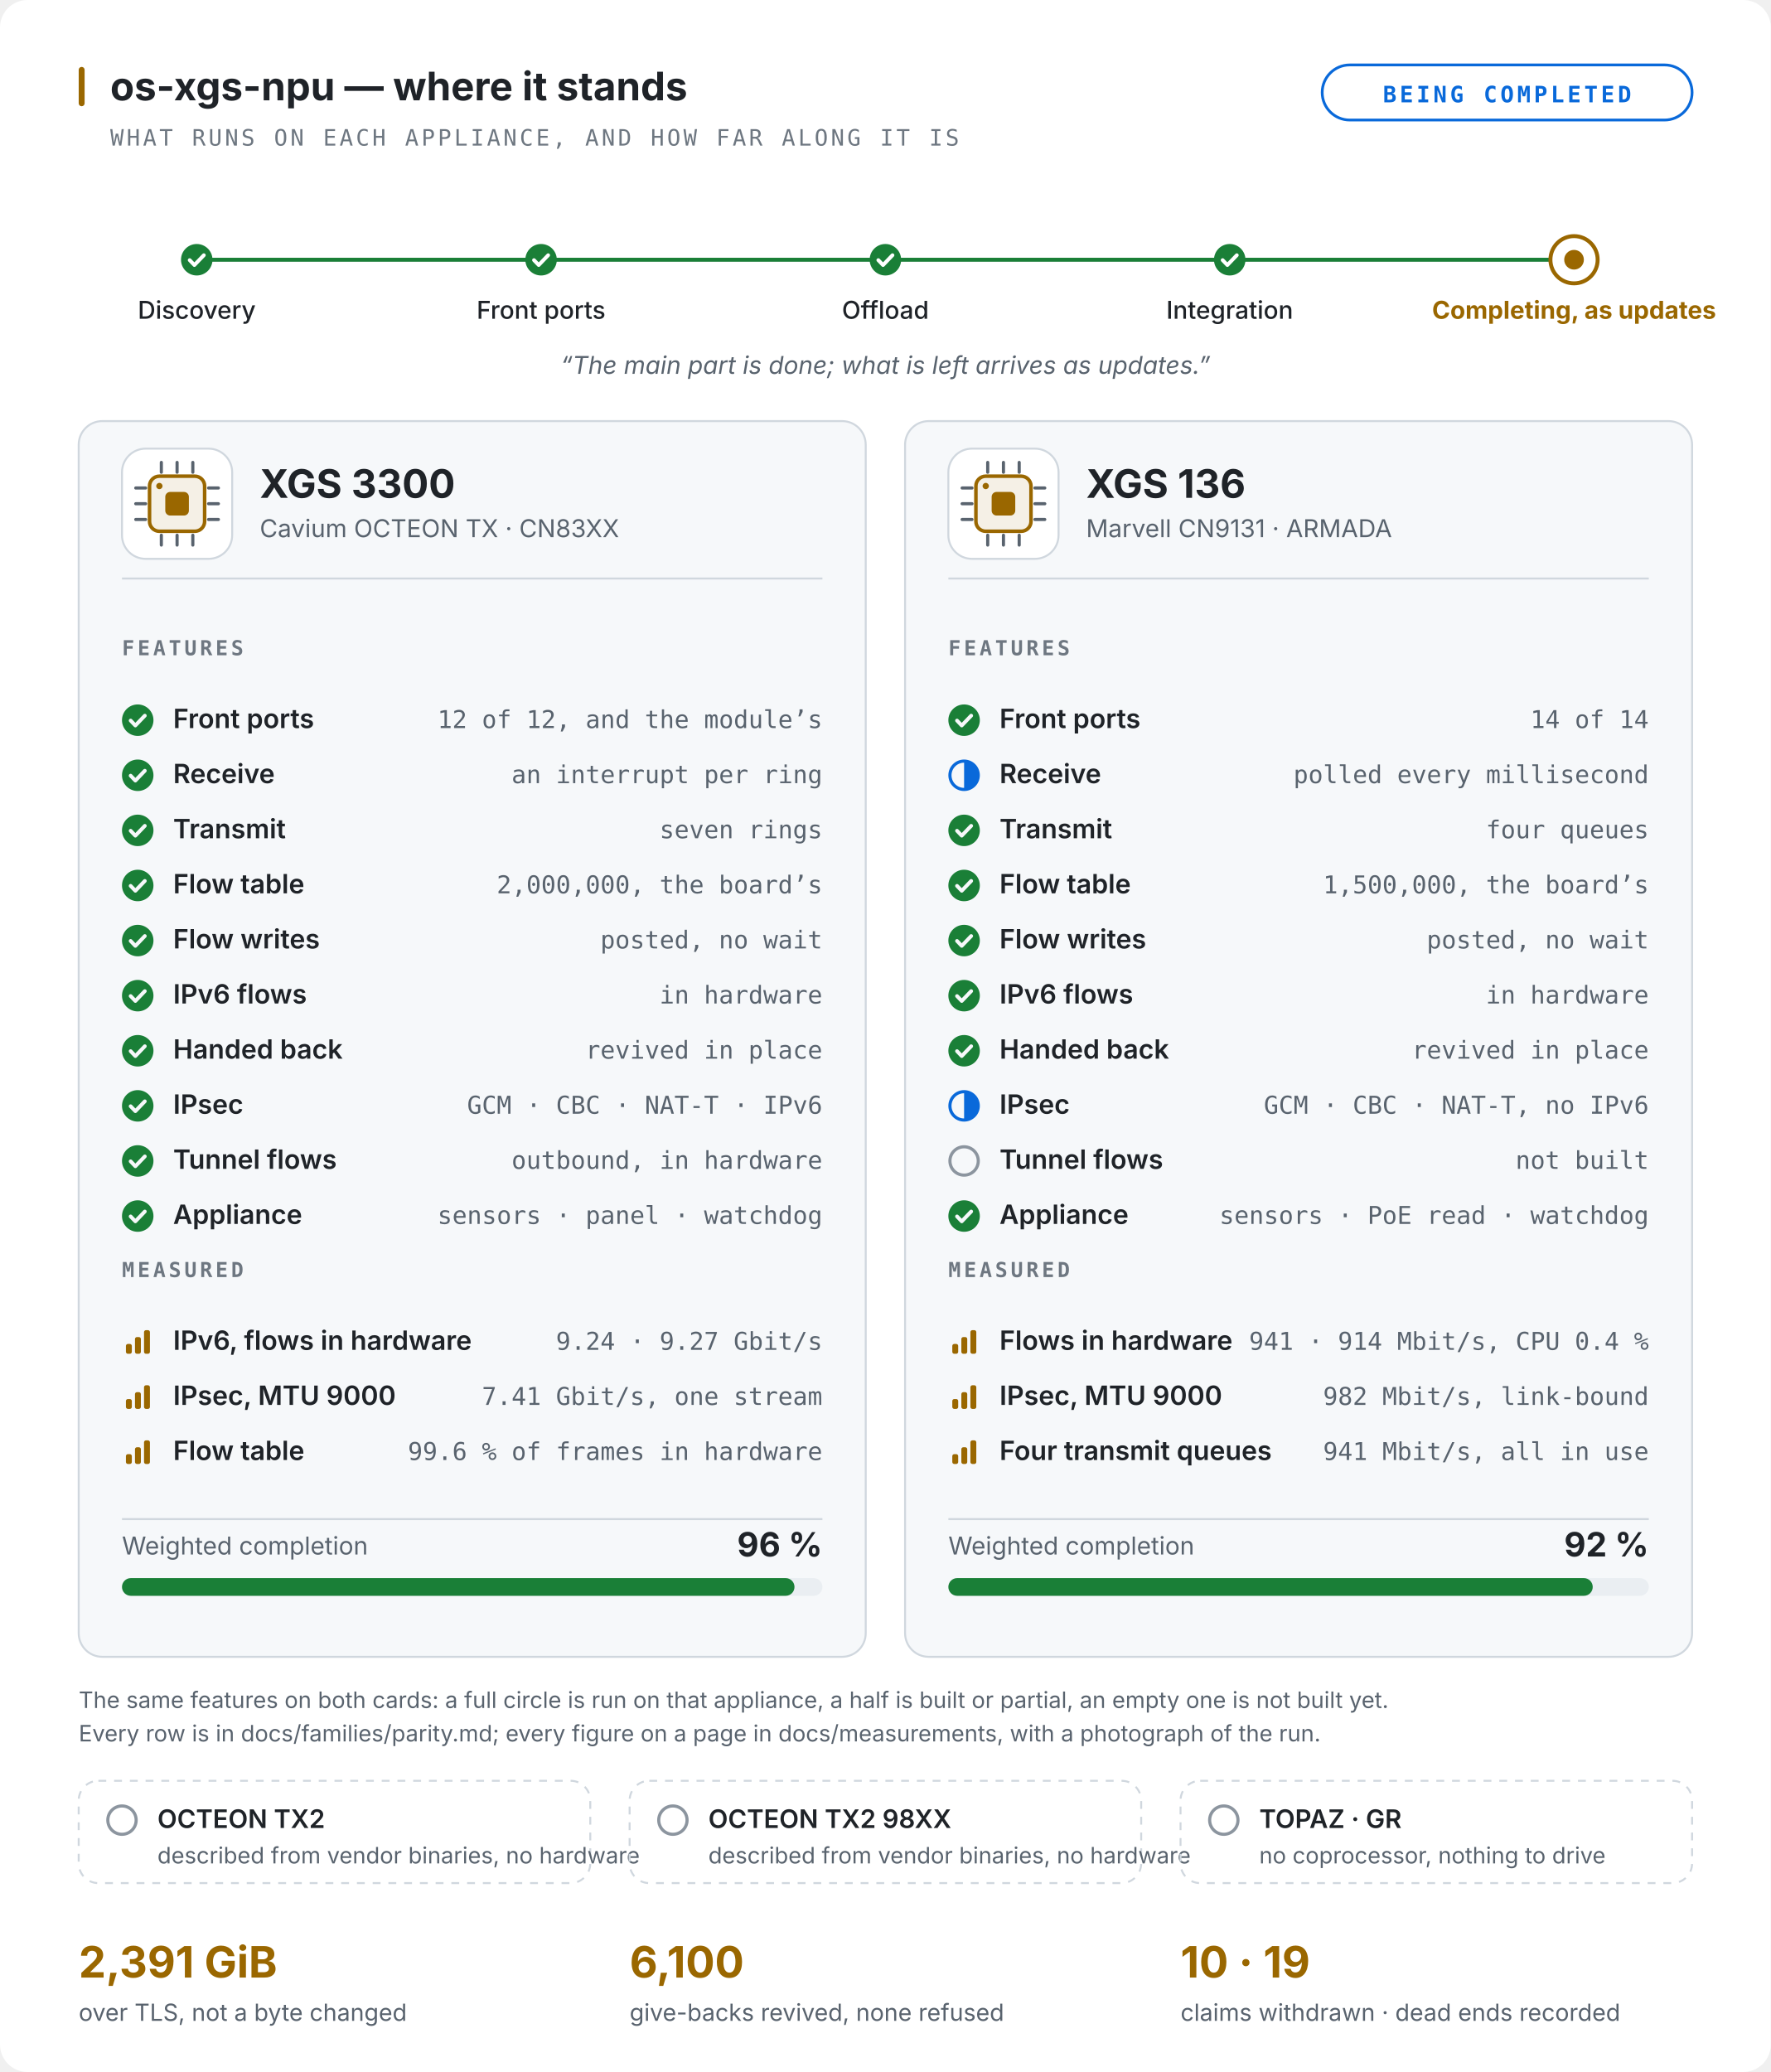
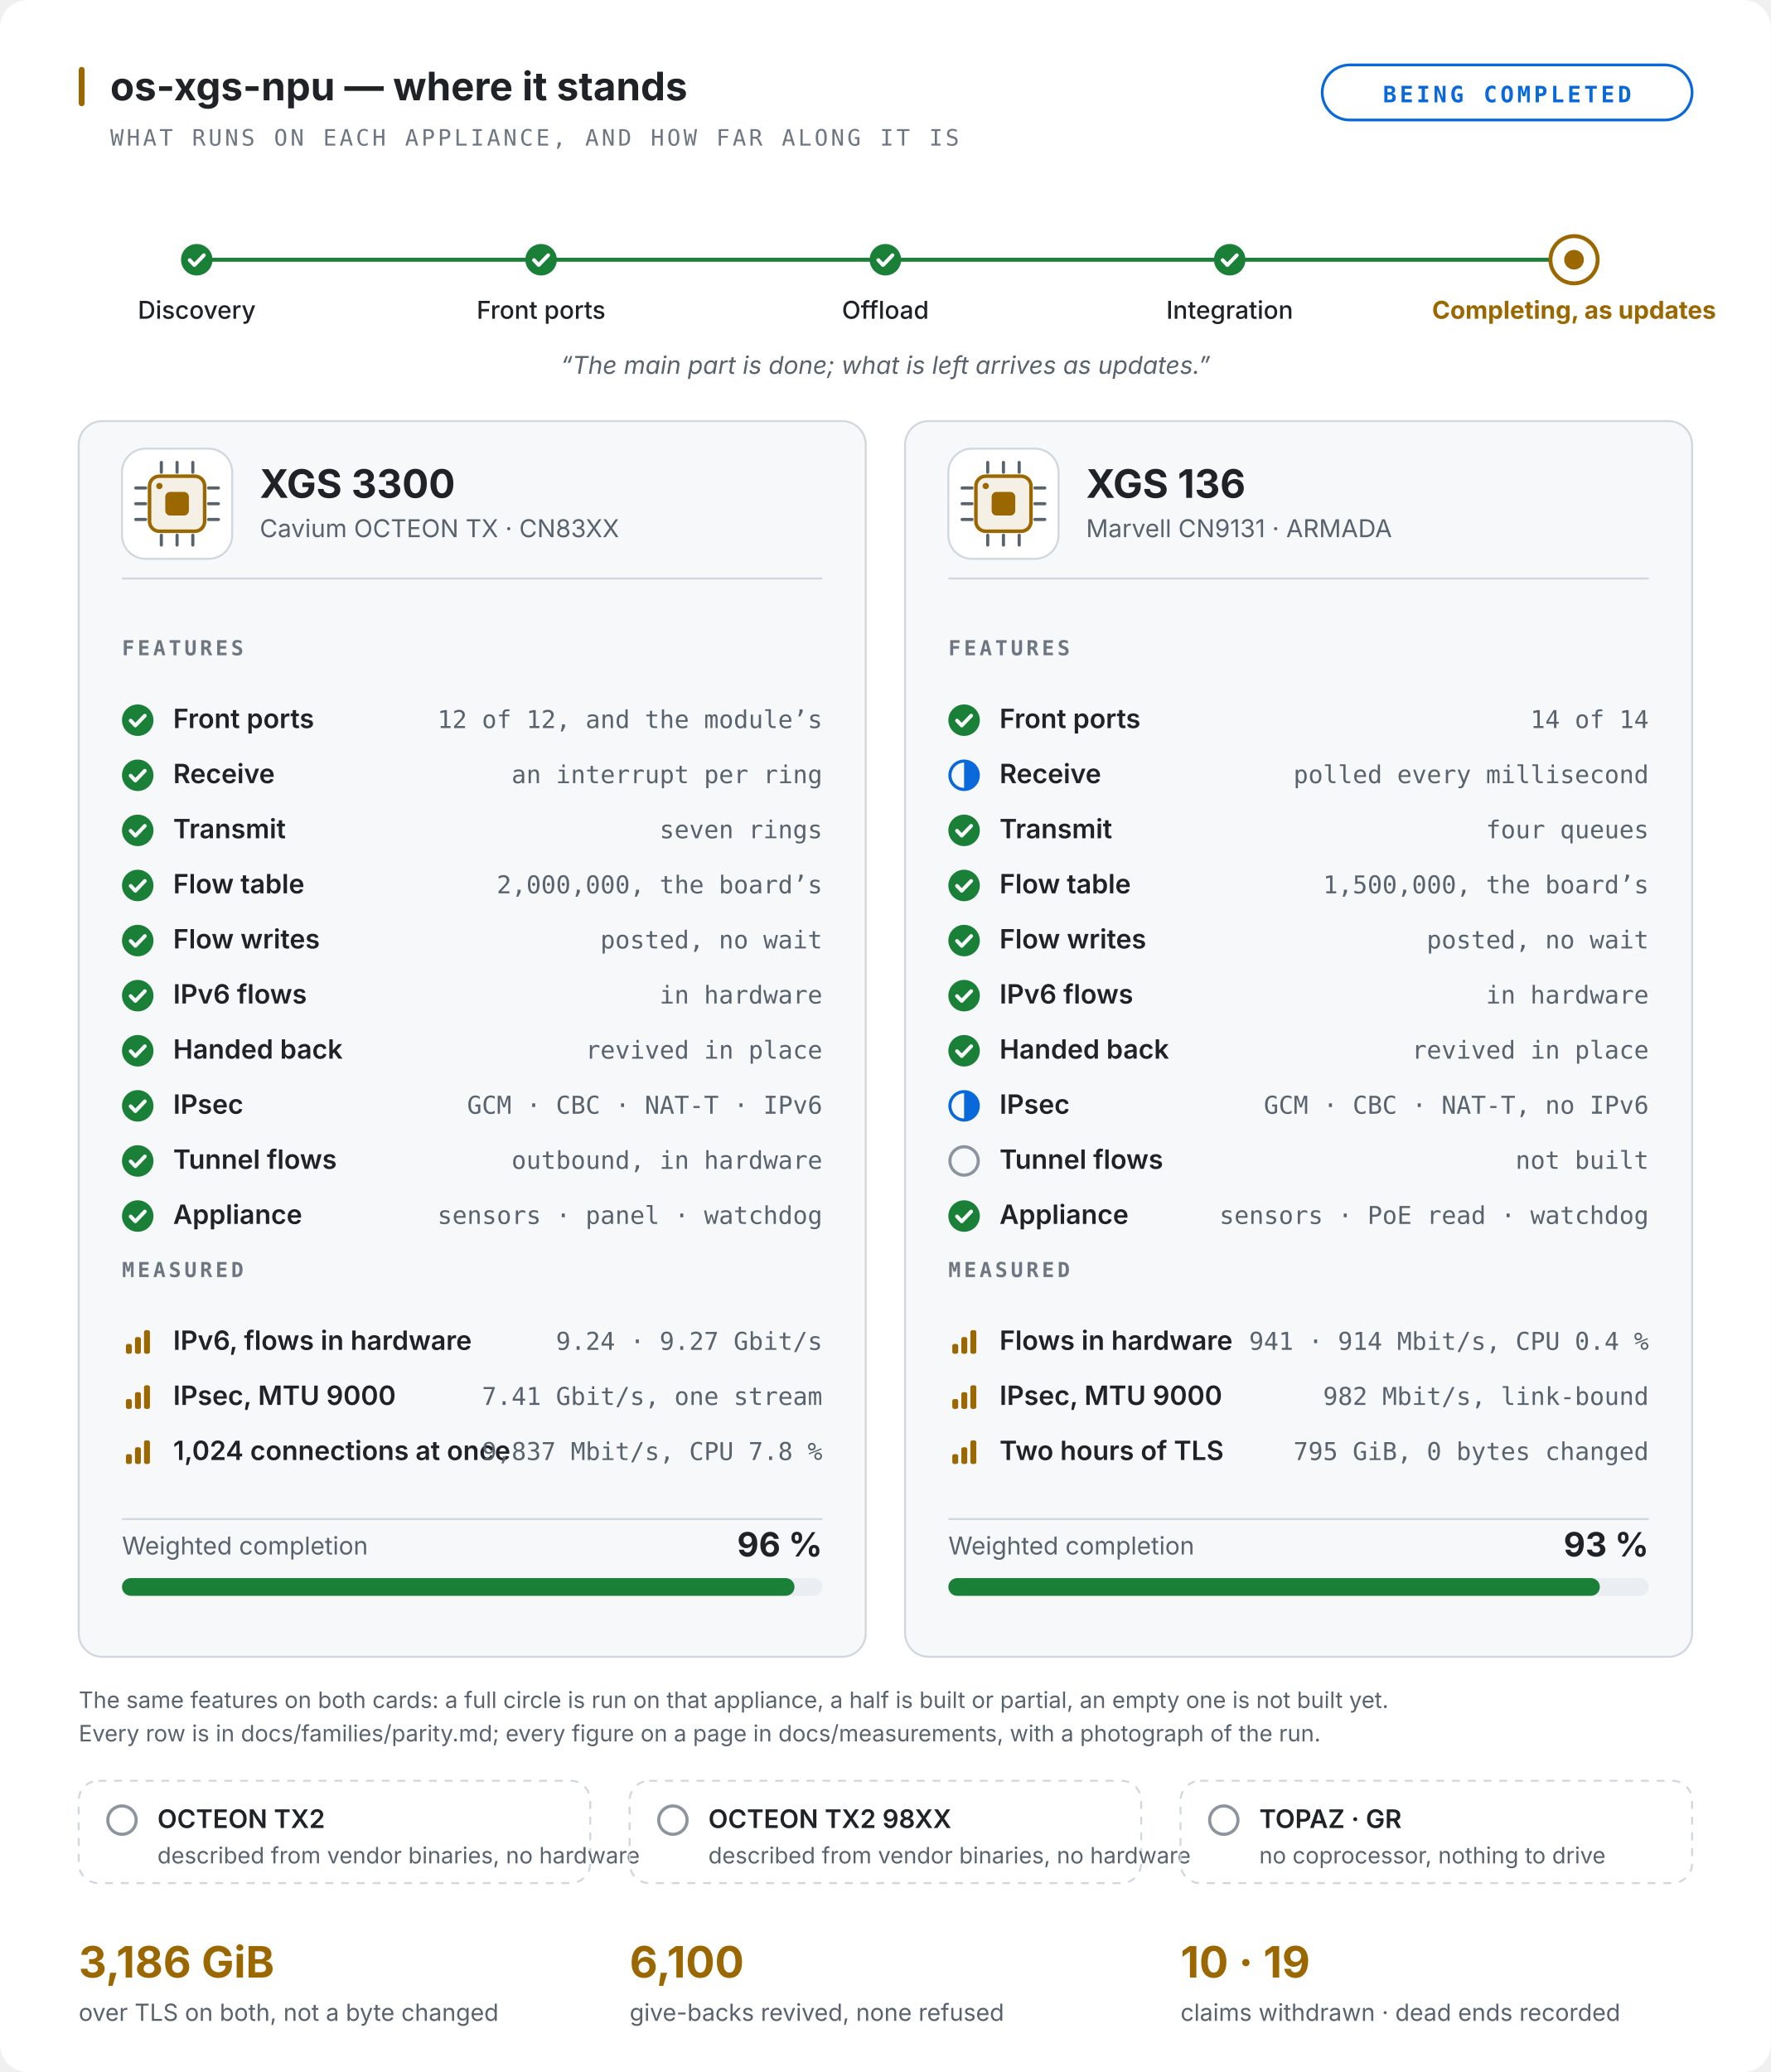
- <svg xmlns="http://www.w3.org/2000/svg" viewBox="0 0 900 1053" width="900" height="1053" role="img" aria-label="os-xgs-npu status. Stage: discovery, front ports, offload and integration done, the work-in-progress notice lifted; what is left being completed as updates. XGS 3300, Cavium OCTEON TX and CN83XX: Front ports: 12 of 12, and the module's; Receive: an interrupt per ring; Transmit: seven rings; Flow table: 2,000,000, the board's; Flow writes: posted, no wait; IPv6 flows: in hardware; Handed back: revived in place; IPsec: GCM and CBC and NAT-T and IPv6; Tunnel flows: outbound, in hardware; Appliance: sensors and panel and watchdog; IPv6, flows in hardware: 9.24 and 9.27 Gbit/s; IPsec, MTU 9000: 7.41 Gbit/s, one stream; Flow table: 99.6 % of frames in hardware; weighted completion 96 per cent. XGS 136, Marvell CN9131 and ARMADA: Front ports: 14 of 14; Receive: polled every millisecond; Transmit: four queues; Flow table: 1,500,000, the board's; Flow writes: posted, no wait; IPv6 flows: in hardware; Handed back: revived in place; IPsec: GCM and CBC and NAT-T, no IPv6; Tunnel flows: not built; Appliance: sensors and PoE read and watchdog; Flows in hardware: 941 and 914 Mbit/s, CPU 0.4 %; IPsec, MTU 9000: 982 Mbit/s, link-bound; Four transmit queues: 941 Mbit/s, all in use; weighted completion 92 per cent. OCTEON TX2 and TX2 98XX described only; TOPAZ and GR have no coprocessor. 2,391 GiB over TLS, not a byte changed; 6,100 give-backs revived, none refused; 10 and 19 claims withdrawn and dead ends recorded.">
+ <svg xmlns="http://www.w3.org/2000/svg" viewBox="0 0 900 1053" width="900" height="1053" role="img" aria-label="os-xgs-npu status. Stage: discovery, front ports, offload and integration done, the work-in-progress notice lifted; what is left being completed as updates. XGS 3300, Cavium OCTEON TX and CN83XX: Front ports: 12 of 12, and the module's; Receive: an interrupt per ring; Transmit: seven rings; Flow table: 2,000,000, the board's; Flow writes: posted, no wait; IPv6 flows: in hardware; Handed back: revived in place; IPsec: GCM and CBC and NAT-T and IPv6; Tunnel flows: outbound, in hardware; Appliance: sensors and panel and watchdog; IPv6, flows in hardware: 9.24 and 9.27 Gbit/s; IPsec, MTU 9000: 7.41 Gbit/s, one stream; 1,024 connections at once: 9,837 Mbit/s, CPU 7.8 %; weighted completion 96 per cent. XGS 136, Marvell CN9131 and ARMADA: Front ports: 14 of 14; Receive: polled every millisecond; Transmit: four queues; Flow table: 1,500,000, the board's; Flow writes: posted, no wait; IPv6 flows: in hardware; Handed back: revived in place; IPsec: GCM and CBC and NAT-T, no IPv6; Tunnel flows: not built; Appliance: sensors and PoE read and watchdog; Flows in hardware: 941 and 914 Mbit/s, CPU 0.4 %; IPsec, MTU 9000: 982 Mbit/s, link-bound; Two hours of TLS: 795 GiB, 0 bytes changed; weighted completion 93 per cent. OCTEON TX2 and TX2 98XX described only; TOPAZ and GR have no coprocessor. 3,186 GiB over TLS on both, not a byte changed; 6,100 give-backs revived, none refused; 10 and 19 claims withdrawn and dead ends recorded.">
  <rect width="900" height="1053" rx="14" fill="#FFFFFF" />
  <rect x="40" y="34" width="3" height="20" rx="1.5" fill="#9A6700" />
  <text x="56" y="51" font-family="ui-sans-serif,-apple-system,Segoe UI,Inter,Helvetica,Arial,sans-serif" font-size="20" font-weight="700" fill="#1F2328" text-anchor="start">os-xgs-npu — where it stands</text>
  <text x="56" y="74" font-family="ui-monospace,SFMono-Regular,Menlo,Consolas,monospace" font-size="11.5" font-weight="400" fill="#6E7781" text-anchor="start" letter-spacing="1.4">WHAT RUNS ON EACH APPLIANCE, AND HOW FAR ALONG IT IS</text>
  <rect x="672" y="33" width="188" height="28" rx="14" fill="none" stroke="#0969DA" stroke-width="1.4" />
  <text x="766" y="52" font-family="ui-monospace,SFMono-Regular,Menlo,Consolas,monospace" font-size="11.5" font-weight="700" fill="#0969DA" text-anchor="middle" letter-spacing="1.6">BEING COMPLETED</text>
  <line x1="100" y1="132" x2="800" y2="132" stroke="#D0D7DE" stroke-width="2" />
  <line x1="100" y1="132" x2="800" y2="132" stroke="#1A7F37" stroke-width="2" />
  <circle cx="100" cy="132" r="8" fill="#1A7F37" />
  <path d="M96.4 132.2 l2.4 2.5 l4.8 -5" fill="none" stroke="#FFFFFF" stroke-width="1.9" stroke-linecap="round" stroke-linejoin="round" />
  <text x="100" y="162" font-family="ui-sans-serif,-apple-system,Segoe UI,Inter,Helvetica,Arial,sans-serif" font-size="12.5" font-weight="500" fill="#1F2328" text-anchor="middle">Discovery</text>
  <circle cx="275" cy="132" r="8" fill="#1A7F37" />
  <path d="M271.4 132.2 l2.4 2.5 l4.8 -5" fill="none" stroke="#FFFFFF" stroke-width="1.9" stroke-linecap="round" stroke-linejoin="round" />
  <text x="275" y="162" font-family="ui-sans-serif,-apple-system,Segoe UI,Inter,Helvetica,Arial,sans-serif" font-size="12.5" font-weight="500" fill="#1F2328" text-anchor="middle">Front ports</text>
  <circle cx="450" cy="132" r="8" fill="#1A7F37" />
  <path d="M446.4 132.2 l2.4 2.5 l4.8 -5" fill="none" stroke="#FFFFFF" stroke-width="1.9" stroke-linecap="round" stroke-linejoin="round" />
  <text x="450" y="162" font-family="ui-sans-serif,-apple-system,Segoe UI,Inter,Helvetica,Arial,sans-serif" font-size="12.5" font-weight="500" fill="#1F2328" text-anchor="middle">Offload</text>
  <circle cx="625" cy="132" r="8" fill="#1A7F37" />
  <path d="M621.4 132.2 l2.4 2.5 l4.8 -5" fill="none" stroke="#FFFFFF" stroke-width="1.9" stroke-linecap="round" stroke-linejoin="round" />
  <text x="625" y="162" font-family="ui-sans-serif,-apple-system,Segoe UI,Inter,Helvetica,Arial,sans-serif" font-size="12.5" font-weight="500" fill="#1F2328" text-anchor="middle">Integration</text>
  <circle cx="800" cy="132" r="12" fill="#FFFFFF" stroke="#9A6700" stroke-width="2" />
  <circle cx="800" cy="132" r="5" fill="#9A6700" />
  <text x="800" y="162" font-family="ui-sans-serif,-apple-system,Segoe UI,Inter,Helvetica,Arial,sans-serif" font-size="12.5" font-weight="700" fill="#9A6700" text-anchor="middle">Completing, as updates</text>
  <text x="450.0" y="190" font-family="ui-sans-serif,-apple-system,Segoe UI,Inter,Helvetica,Arial,sans-serif" font-size="12.5" font-weight="400" fill="#59636E" text-anchor="middle" font-style="italic">“The main part is done; what is left arrives as updates.”</text>
  <rect x="40" y="214" width="400" height="628" rx="12" fill="#F6F8FA" stroke="#D0D7DE" />
  <rect x="62" y="228" width="56" height="56" rx="12" fill="#FFFFFF" stroke="#D0D7DE" />
  <path d="M82.0 240.0 v-5 M82.0 272.0 v5 M74.0 248.0 h-5 M106.0 248.0 h5" stroke="#59636E" stroke-width="1.6" stroke-linecap="round" fill="none" />
  <path d="M90.0 240.0 v-5 M90.0 272.0 v5 M74.0 256.0 h-5 M106.0 256.0 h5" stroke="#59636E" stroke-width="1.6" stroke-linecap="round" fill="none" />
  <path d="M98.0 240.0 v-5 M98.0 272.0 v5 M74.0 264.0 h-5 M106.0 264.0 h5" stroke="#59636E" stroke-width="1.6" stroke-linecap="round" fill="none" />
  <rect x="76.0" y="242.0" width="28" height="28" rx="5" fill="#9A6700" fill-opacity="0.10" stroke="#9A6700" stroke-width="1.8" />
  <rect x="84.0" y="250.0" width="12" height="12" rx="2.5" fill="#9A6700" />
  <circle cx="81.0" cy="247.0" r="1.6" fill="#9A6700" />
  <text x="132" y="253" font-family="ui-sans-serif,-apple-system,Segoe UI,Inter,Helvetica,Arial,sans-serif" font-size="20" font-weight="700" fill="#1F2328" text-anchor="start">XGS 3300</text>
  <text x="132" y="273" font-family="ui-sans-serif,-apple-system,Segoe UI,Inter,Helvetica,Arial,sans-serif" font-size="12.5" font-weight="400" fill="#59636E" text-anchor="start">Cavium OCTEON TX · CN83XX</text>
  <line x1="62" y1="294" x2="418" y2="294" stroke="#D0D7DE" />
  <text x="62" y="333" font-family="ui-monospace,SFMono-Regular,Menlo,Consolas,monospace" font-size="10.5" font-weight="700" fill="#6E7781" text-anchor="start" letter-spacing="1.6">FEATURES</text>
  <circle cx="70" cy="366" r="8" fill="#1A7F37" />
  <path d="M66.4 366.2 l2.4 2.5 l4.8 -5" fill="none" stroke="#F6F8FA" stroke-width="1.9" stroke-linecap="round" stroke-linejoin="round" />
  <text x="88" y="370" font-family="ui-sans-serif,-apple-system,Segoe UI,Inter,Helvetica,Arial,sans-serif" font-size="13.5" font-weight="600" fill="#1F2328" text-anchor="start">Front ports</text>
  <text x="418" y="370" font-family="ui-monospace,SFMono-Regular,Menlo,Consolas,monospace" font-size="12.5" font-weight="400" fill="#59636E" text-anchor="end">12 of 12, and the module’s</text>
  <circle cx="70" cy="394" r="8" fill="#1A7F37" />
  <path d="M66.4 394.2 l2.4 2.5 l4.8 -5" fill="none" stroke="#F6F8FA" stroke-width="1.9" stroke-linecap="round" stroke-linejoin="round" />
  <text x="88" y="398" font-family="ui-sans-serif,-apple-system,Segoe UI,Inter,Helvetica,Arial,sans-serif" font-size="13.5" font-weight="600" fill="#1F2328" text-anchor="start">Receive</text>
  <text x="418" y="398" font-family="ui-monospace,SFMono-Regular,Menlo,Consolas,monospace" font-size="12.5" font-weight="400" fill="#59636E" text-anchor="end">an interrupt per ring</text>
  <circle cx="70" cy="422" r="8" fill="#1A7F37" />
  <path d="M66.4 422.2 l2.4 2.5 l4.8 -5" fill="none" stroke="#F6F8FA" stroke-width="1.9" stroke-linecap="round" stroke-linejoin="round" />
  <text x="88" y="426" font-family="ui-sans-serif,-apple-system,Segoe UI,Inter,Helvetica,Arial,sans-serif" font-size="13.5" font-weight="600" fill="#1F2328" text-anchor="start">Transmit</text>
  <text x="418" y="426" font-family="ui-monospace,SFMono-Regular,Menlo,Consolas,monospace" font-size="12.5" font-weight="400" fill="#59636E" text-anchor="end">seven rings</text>
  <circle cx="70" cy="450" r="8" fill="#1A7F37" />
  <path d="M66.4 450.2 l2.4 2.5 l4.8 -5" fill="none" stroke="#F6F8FA" stroke-width="1.9" stroke-linecap="round" stroke-linejoin="round" />
  <text x="88" y="454" font-family="ui-sans-serif,-apple-system,Segoe UI,Inter,Helvetica,Arial,sans-serif" font-size="13.5" font-weight="600" fill="#1F2328" text-anchor="start">Flow table</text>
  <text x="418" y="454" font-family="ui-monospace,SFMono-Regular,Menlo,Consolas,monospace" font-size="12.5" font-weight="400" fill="#59636E" text-anchor="end">2,000,000, the board’s</text>
  <circle cx="70" cy="478" r="8" fill="#1A7F37" />
  <path d="M66.4 478.2 l2.4 2.5 l4.8 -5" fill="none" stroke="#F6F8FA" stroke-width="1.9" stroke-linecap="round" stroke-linejoin="round" />
  <text x="88" y="482" font-family="ui-sans-serif,-apple-system,Segoe UI,Inter,Helvetica,Arial,sans-serif" font-size="13.5" font-weight="600" fill="#1F2328" text-anchor="start">Flow writes</text>
  <text x="418" y="482" font-family="ui-monospace,SFMono-Regular,Menlo,Consolas,monospace" font-size="12.5" font-weight="400" fill="#59636E" text-anchor="end">posted, no wait</text>
  <circle cx="70" cy="506" r="8" fill="#1A7F37" />
  <path d="M66.4 506.2 l2.4 2.5 l4.8 -5" fill="none" stroke="#F6F8FA" stroke-width="1.9" stroke-linecap="round" stroke-linejoin="round" />
  <text x="88" y="510" font-family="ui-sans-serif,-apple-system,Segoe UI,Inter,Helvetica,Arial,sans-serif" font-size="13.5" font-weight="600" fill="#1F2328" text-anchor="start">IPv6 flows</text>
  <text x="418" y="510" font-family="ui-monospace,SFMono-Regular,Menlo,Consolas,monospace" font-size="12.5" font-weight="400" fill="#59636E" text-anchor="end">in hardware</text>
  <circle cx="70" cy="534" r="8" fill="#1A7F37" />
  <path d="M66.4 534.2 l2.4 2.5 l4.8 -5" fill="none" stroke="#F6F8FA" stroke-width="1.9" stroke-linecap="round" stroke-linejoin="round" />
  <text x="88" y="538" font-family="ui-sans-serif,-apple-system,Segoe UI,Inter,Helvetica,Arial,sans-serif" font-size="13.5" font-weight="600" fill="#1F2328" text-anchor="start">Handed back</text>
  <text x="418" y="538" font-family="ui-monospace,SFMono-Regular,Menlo,Consolas,monospace" font-size="12.5" font-weight="400" fill="#59636E" text-anchor="end">revived in place</text>
  <circle cx="70" cy="562" r="8" fill="#1A7F37" />
  <path d="M66.4 562.2 l2.4 2.5 l4.8 -5" fill="none" stroke="#F6F8FA" stroke-width="1.9" stroke-linecap="round" stroke-linejoin="round" />
  <text x="88" y="566" font-family="ui-sans-serif,-apple-system,Segoe UI,Inter,Helvetica,Arial,sans-serif" font-size="13.5" font-weight="600" fill="#1F2328" text-anchor="start">IPsec</text>
  <text x="418" y="566" font-family="ui-monospace,SFMono-Regular,Menlo,Consolas,monospace" font-size="12.5" font-weight="400" fill="#59636E" text-anchor="end">GCM · CBC · NAT-T · IPv6</text>
  <circle cx="70" cy="590" r="8" fill="#1A7F37" />
  <path d="M66.4 590.2 l2.4 2.5 l4.8 -5" fill="none" stroke="#F6F8FA" stroke-width="1.9" stroke-linecap="round" stroke-linejoin="round" />
  <text x="88" y="594" font-family="ui-sans-serif,-apple-system,Segoe UI,Inter,Helvetica,Arial,sans-serif" font-size="13.5" font-weight="600" fill="#1F2328" text-anchor="start">Tunnel flows</text>
  <text x="418" y="594" font-family="ui-monospace,SFMono-Regular,Menlo,Consolas,monospace" font-size="12.5" font-weight="400" fill="#59636E" text-anchor="end">outbound, in hardware</text>
  <circle cx="70" cy="618" r="8" fill="#1A7F37" />
  <path d="M66.4 618.2 l2.4 2.5 l4.8 -5" fill="none" stroke="#F6F8FA" stroke-width="1.9" stroke-linecap="round" stroke-linejoin="round" />
  <text x="88" y="622" font-family="ui-sans-serif,-apple-system,Segoe UI,Inter,Helvetica,Arial,sans-serif" font-size="13.5" font-weight="600" fill="#1F2328" text-anchor="start">Appliance</text>
  <text x="418" y="622" font-family="ui-monospace,SFMono-Regular,Menlo,Consolas,monospace" font-size="12.5" font-weight="400" fill="#59636E" text-anchor="end">sensors · panel · watchdog</text>
  <text x="62" y="649" font-family="ui-monospace,SFMono-Regular,Menlo,Consolas,monospace" font-size="10.5" font-weight="700" fill="#6E7781" text-anchor="start" letter-spacing="1.6">MEASURED</text>
  <rect x="64.0" y="683" width="3" height="5" rx="1" fill="#9A6700" />
  <rect x="68.6" y="679.5" width="3" height="8.5" rx="1" fill="#9A6700" />
  <rect x="73.2" y="676" width="3" height="12" rx="1" fill="#9A6700" />
  <text x="88" y="686" font-family="ui-sans-serif,-apple-system,Segoe UI,Inter,Helvetica,Arial,sans-serif" font-size="13.5" font-weight="600" fill="#1F2328" text-anchor="start">IPv6, flows in hardware</text>
  <text x="418" y="686" font-family="ui-monospace,SFMono-Regular,Menlo,Consolas,monospace" font-size="12.5" font-weight="400" fill="#59636E" text-anchor="end">9.24 · 9.27 Gbit/s</text>
  <rect x="64.0" y="711" width="3" height="5" rx="1" fill="#9A6700" />
  <rect x="68.6" y="707.5" width="3" height="8.5" rx="1" fill="#9A6700" />
  <rect x="73.2" y="704" width="3" height="12" rx="1" fill="#9A6700" />
  <text x="88" y="714" font-family="ui-sans-serif,-apple-system,Segoe UI,Inter,Helvetica,Arial,sans-serif" font-size="13.5" font-weight="600" fill="#1F2328" text-anchor="start">IPsec, MTU 9000</text>
  <text x="418" y="714" font-family="ui-monospace,SFMono-Regular,Menlo,Consolas,monospace" font-size="12.5" font-weight="400" fill="#59636E" text-anchor="end">7.41 Gbit/s, one stream</text>
  <rect x="64.0" y="739" width="3" height="5" rx="1" fill="#9A6700" />
  <rect x="68.6" y="735.5" width="3" height="8.5" rx="1" fill="#9A6700" />
  <rect x="73.2" y="732" width="3" height="12" rx="1" fill="#9A6700" />
-   <text x="88" y="742" font-family="ui-sans-serif,-apple-system,Segoe UI,Inter,Helvetica,Arial,sans-serif" font-size="13.5" font-weight="600" fill="#1F2328" text-anchor="start">Flow table</text>
-   <text x="418" y="742" font-family="ui-monospace,SFMono-Regular,Menlo,Consolas,monospace" font-size="12.5" font-weight="400" fill="#59636E" text-anchor="end">99.6 % of frames in hardware</text>
+   <text x="88" y="742" font-family="ui-sans-serif,-apple-system,Segoe UI,Inter,Helvetica,Arial,sans-serif" font-size="13.5" font-weight="600" fill="#1F2328" text-anchor="start">1,024 connections at once</text>
+   <text x="418" y="742" font-family="ui-monospace,SFMono-Regular,Menlo,Consolas,monospace" font-size="12.5" font-weight="400" fill="#59636E" text-anchor="end">9,837 Mbit/s, CPU 7.8 %</text>
  <line x1="62" y1="772" x2="418" y2="772" stroke="#D0D7DE" />
  <text x="62" y="790" font-family="ui-sans-serif,-apple-system,Segoe UI,Inter,Helvetica,Arial,sans-serif" font-size="12.5" font-weight="400" fill="#59636E" text-anchor="start">Weighted completion</text>
  <text x="418" y="791" font-family="ui-sans-serif,-apple-system,Segoe UI,Inter,Helvetica,Arial,sans-serif" font-size="17" font-weight="700" fill="#1F2328" text-anchor="end">96 %</text>
  <rect x="62" y="802" width="356" height="9" rx="4.5" fill="#EAEEF2" />
  <rect x="62" y="802" width="341.8" height="9" rx="4.5" fill="#1A7F37" />
  <rect x="460" y="214" width="400" height="628" rx="12" fill="#F6F8FA" stroke="#D0D7DE" />
  <rect x="482" y="228" width="56" height="56" rx="12" fill="#FFFFFF" stroke="#D0D7DE" />
  <path d="M502.0 240.0 v-5 M502.0 272.0 v5 M494.0 248.0 h-5 M526.0 248.0 h5" stroke="#59636E" stroke-width="1.6" stroke-linecap="round" fill="none" />
  <path d="M510.0 240.0 v-5 M510.0 272.0 v5 M494.0 256.0 h-5 M526.0 256.0 h5" stroke="#59636E" stroke-width="1.6" stroke-linecap="round" fill="none" />
  <path d="M518.0 240.0 v-5 M518.0 272.0 v5 M494.0 264.0 h-5 M526.0 264.0 h5" stroke="#59636E" stroke-width="1.6" stroke-linecap="round" fill="none" />
  <rect x="496.0" y="242.0" width="28" height="28" rx="5" fill="#9A6700" fill-opacity="0.10" stroke="#9A6700" stroke-width="1.8" />
  <rect x="504.0" y="250.0" width="12" height="12" rx="2.5" fill="#9A6700" />
  <circle cx="501.0" cy="247.0" r="1.6" fill="#9A6700" />
  <text x="552" y="253" font-family="ui-sans-serif,-apple-system,Segoe UI,Inter,Helvetica,Arial,sans-serif" font-size="20" font-weight="700" fill="#1F2328" text-anchor="start">XGS 136</text>
  <text x="552" y="273" font-family="ui-sans-serif,-apple-system,Segoe UI,Inter,Helvetica,Arial,sans-serif" font-size="12.5" font-weight="400" fill="#59636E" text-anchor="start">Marvell CN9131 · ARMADA</text>
  <line x1="482" y1="294" x2="838" y2="294" stroke="#D0D7DE" />
  <text x="482" y="333" font-family="ui-monospace,SFMono-Regular,Menlo,Consolas,monospace" font-size="10.5" font-weight="700" fill="#6E7781" text-anchor="start" letter-spacing="1.6">FEATURES</text>
  <circle cx="490" cy="366" r="8" fill="#1A7F37" />
  <path d="M486.4 366.2 l2.4 2.5 l4.8 -5" fill="none" stroke="#F6F8FA" stroke-width="1.9" stroke-linecap="round" stroke-linejoin="round" />
  <text x="508" y="370" font-family="ui-sans-serif,-apple-system,Segoe UI,Inter,Helvetica,Arial,sans-serif" font-size="13.5" font-weight="600" fill="#1F2328" text-anchor="start">Front ports</text>
  <text x="838" y="370" font-family="ui-monospace,SFMono-Regular,Menlo,Consolas,monospace" font-size="12.5" font-weight="400" fill="#59636E" text-anchor="end">14 of 14</text>
  <circle cx="490" cy="394" r="7.2" fill="none" stroke="#0969DA" stroke-width="1.6" />
  <path d="M490 386.8 A7.2 7.2 0 0 1 490 401.2 Z" fill="#0969DA" />
  <text x="508" y="398" font-family="ui-sans-serif,-apple-system,Segoe UI,Inter,Helvetica,Arial,sans-serif" font-size="13.5" font-weight="600" fill="#1F2328" text-anchor="start">Receive</text>
  <text x="838" y="398" font-family="ui-monospace,SFMono-Regular,Menlo,Consolas,monospace" font-size="12.5" font-weight="400" fill="#59636E" text-anchor="end">polled every millisecond</text>
  <circle cx="490" cy="422" r="8" fill="#1A7F37" />
  <path d="M486.4 422.2 l2.4 2.5 l4.8 -5" fill="none" stroke="#F6F8FA" stroke-width="1.9" stroke-linecap="round" stroke-linejoin="round" />
  <text x="508" y="426" font-family="ui-sans-serif,-apple-system,Segoe UI,Inter,Helvetica,Arial,sans-serif" font-size="13.5" font-weight="600" fill="#1F2328" text-anchor="start">Transmit</text>
  <text x="838" y="426" font-family="ui-monospace,SFMono-Regular,Menlo,Consolas,monospace" font-size="12.5" font-weight="400" fill="#59636E" text-anchor="end">four queues</text>
  <circle cx="490" cy="450" r="8" fill="#1A7F37" />
  <path d="M486.4 450.2 l2.4 2.5 l4.8 -5" fill="none" stroke="#F6F8FA" stroke-width="1.9" stroke-linecap="round" stroke-linejoin="round" />
  <text x="508" y="454" font-family="ui-sans-serif,-apple-system,Segoe UI,Inter,Helvetica,Arial,sans-serif" font-size="13.5" font-weight="600" fill="#1F2328" text-anchor="start">Flow table</text>
  <text x="838" y="454" font-family="ui-monospace,SFMono-Regular,Menlo,Consolas,monospace" font-size="12.5" font-weight="400" fill="#59636E" text-anchor="end">1,500,000, the board’s</text>
  <circle cx="490" cy="478" r="8" fill="#1A7F37" />
  <path d="M486.4 478.2 l2.4 2.5 l4.8 -5" fill="none" stroke="#F6F8FA" stroke-width="1.9" stroke-linecap="round" stroke-linejoin="round" />
  <text x="508" y="482" font-family="ui-sans-serif,-apple-system,Segoe UI,Inter,Helvetica,Arial,sans-serif" font-size="13.5" font-weight="600" fill="#1F2328" text-anchor="start">Flow writes</text>
  <text x="838" y="482" font-family="ui-monospace,SFMono-Regular,Menlo,Consolas,monospace" font-size="12.5" font-weight="400" fill="#59636E" text-anchor="end">posted, no wait</text>
  <circle cx="490" cy="506" r="8" fill="#1A7F37" />
  <path d="M486.4 506.2 l2.4 2.5 l4.8 -5" fill="none" stroke="#F6F8FA" stroke-width="1.9" stroke-linecap="round" stroke-linejoin="round" />
  <text x="508" y="510" font-family="ui-sans-serif,-apple-system,Segoe UI,Inter,Helvetica,Arial,sans-serif" font-size="13.5" font-weight="600" fill="#1F2328" text-anchor="start">IPv6 flows</text>
  <text x="838" y="510" font-family="ui-monospace,SFMono-Regular,Menlo,Consolas,monospace" font-size="12.5" font-weight="400" fill="#59636E" text-anchor="end">in hardware</text>
  <circle cx="490" cy="534" r="8" fill="#1A7F37" />
  <path d="M486.4 534.2 l2.4 2.5 l4.8 -5" fill="none" stroke="#F6F8FA" stroke-width="1.9" stroke-linecap="round" stroke-linejoin="round" />
  <text x="508" y="538" font-family="ui-sans-serif,-apple-system,Segoe UI,Inter,Helvetica,Arial,sans-serif" font-size="13.5" font-weight="600" fill="#1F2328" text-anchor="start">Handed back</text>
  <text x="838" y="538" font-family="ui-monospace,SFMono-Regular,Menlo,Consolas,monospace" font-size="12.5" font-weight="400" fill="#59636E" text-anchor="end">revived in place</text>
  <circle cx="490" cy="562" r="7.2" fill="none" stroke="#0969DA" stroke-width="1.6" />
  <path d="M490 554.8 A7.2 7.2 0 0 1 490 569.2 Z" fill="#0969DA" />
  <text x="508" y="566" font-family="ui-sans-serif,-apple-system,Segoe UI,Inter,Helvetica,Arial,sans-serif" font-size="13.5" font-weight="600" fill="#1F2328" text-anchor="start">IPsec</text>
  <text x="838" y="566" font-family="ui-monospace,SFMono-Regular,Menlo,Consolas,monospace" font-size="12.5" font-weight="400" fill="#59636E" text-anchor="end">GCM · CBC · NAT-T, no IPv6</text>
  <circle cx="490" cy="590" r="7.2" fill="none" stroke="#8C959F" stroke-width="1.6" />
  <text x="508" y="594" font-family="ui-sans-serif,-apple-system,Segoe UI,Inter,Helvetica,Arial,sans-serif" font-size="13.5" font-weight="600" fill="#1F2328" text-anchor="start">Tunnel flows</text>
  <text x="838" y="594" font-family="ui-monospace,SFMono-Regular,Menlo,Consolas,monospace" font-size="12.5" font-weight="400" fill="#59636E" text-anchor="end">not built</text>
  <circle cx="490" cy="618" r="8" fill="#1A7F37" />
  <path d="M486.4 618.2 l2.4 2.5 l4.8 -5" fill="none" stroke="#F6F8FA" stroke-width="1.9" stroke-linecap="round" stroke-linejoin="round" />
  <text x="508" y="622" font-family="ui-sans-serif,-apple-system,Segoe UI,Inter,Helvetica,Arial,sans-serif" font-size="13.5" font-weight="600" fill="#1F2328" text-anchor="start">Appliance</text>
  <text x="838" y="622" font-family="ui-monospace,SFMono-Regular,Menlo,Consolas,monospace" font-size="12.5" font-weight="400" fill="#59636E" text-anchor="end">sensors · PoE read · watchdog</text>
  <text x="482" y="649" font-family="ui-monospace,SFMono-Regular,Menlo,Consolas,monospace" font-size="10.5" font-weight="700" fill="#6E7781" text-anchor="start" letter-spacing="1.6">MEASURED</text>
  <rect x="484.0" y="683" width="3" height="5" rx="1" fill="#9A6700" />
  <rect x="488.6" y="679.5" width="3" height="8.5" rx="1" fill="#9A6700" />
  <rect x="493.2" y="676" width="3" height="12" rx="1" fill="#9A6700" />
  <text x="508" y="686" font-family="ui-sans-serif,-apple-system,Segoe UI,Inter,Helvetica,Arial,sans-serif" font-size="13.5" font-weight="600" fill="#1F2328" text-anchor="start">Flows in hardware</text>
  <text x="838" y="686" font-family="ui-monospace,SFMono-Regular,Menlo,Consolas,monospace" font-size="12.5" font-weight="400" fill="#59636E" text-anchor="end">941 · 914 Mbit/s, CPU 0.4 %</text>
  <rect x="484.0" y="711" width="3" height="5" rx="1" fill="#9A6700" />
  <rect x="488.6" y="707.5" width="3" height="8.5" rx="1" fill="#9A6700" />
  <rect x="493.2" y="704" width="3" height="12" rx="1" fill="#9A6700" />
  <text x="508" y="714" font-family="ui-sans-serif,-apple-system,Segoe UI,Inter,Helvetica,Arial,sans-serif" font-size="13.5" font-weight="600" fill="#1F2328" text-anchor="start">IPsec, MTU 9000</text>
  <text x="838" y="714" font-family="ui-monospace,SFMono-Regular,Menlo,Consolas,monospace" font-size="12.5" font-weight="400" fill="#59636E" text-anchor="end">982 Mbit/s, link-bound</text>
  <rect x="484.0" y="739" width="3" height="5" rx="1" fill="#9A6700" />
  <rect x="488.6" y="735.5" width="3" height="8.5" rx="1" fill="#9A6700" />
  <rect x="493.2" y="732" width="3" height="12" rx="1" fill="#9A6700" />
-   <text x="508" y="742" font-family="ui-sans-serif,-apple-system,Segoe UI,Inter,Helvetica,Arial,sans-serif" font-size="13.5" font-weight="600" fill="#1F2328" text-anchor="start">Four transmit queues</text>
-   <text x="838" y="742" font-family="ui-monospace,SFMono-Regular,Menlo,Consolas,monospace" font-size="12.5" font-weight="400" fill="#59636E" text-anchor="end">941 Mbit/s, all in use</text>
+   <text x="508" y="742" font-family="ui-sans-serif,-apple-system,Segoe UI,Inter,Helvetica,Arial,sans-serif" font-size="13.5" font-weight="600" fill="#1F2328" text-anchor="start">Two hours of TLS</text>
+   <text x="838" y="742" font-family="ui-monospace,SFMono-Regular,Menlo,Consolas,monospace" font-size="12.5" font-weight="400" fill="#59636E" text-anchor="end">795 GiB, 0 bytes changed</text>
  <line x1="482" y1="772" x2="838" y2="772" stroke="#D0D7DE" />
  <text x="482" y="790" font-family="ui-sans-serif,-apple-system,Segoe UI,Inter,Helvetica,Arial,sans-serif" font-size="12.5" font-weight="400" fill="#59636E" text-anchor="start">Weighted completion</text>
-   <text x="838" y="791" font-family="ui-sans-serif,-apple-system,Segoe UI,Inter,Helvetica,Arial,sans-serif" font-size="17" font-weight="700" fill="#1F2328" text-anchor="end">92 %</text>
+   <text x="838" y="791" font-family="ui-sans-serif,-apple-system,Segoe UI,Inter,Helvetica,Arial,sans-serif" font-size="17" font-weight="700" fill="#1F2328" text-anchor="end">93 %</text>
  <rect x="482" y="802" width="356" height="9" rx="4.5" fill="#EAEEF2" />
-   <rect x="482" y="802" width="327.5" height="9" rx="4.5" fill="#1A7F37" />
+   <rect x="482" y="802" width="331.1" height="9" rx="4.5" fill="#1A7F37" />
  <text x="40" y="868" font-family="ui-sans-serif,-apple-system,Segoe UI,Inter,Helvetica,Arial,sans-serif" font-size="11.5" font-weight="400" fill="#59636E" text-anchor="start">The same features on both cards: a full circle is run on that appliance, a half is built or partial, an empty one is not built yet.</text>
  <text x="40" y="885" font-family="ui-sans-serif,-apple-system,Segoe UI,Inter,Helvetica,Arial,sans-serif" font-size="11.5" font-weight="400" fill="#59636E" text-anchor="start">Every row is in docs/families/parity.md; every figure on a page in docs/measurements, with a photograph of the run.</text>
  <rect x="40" y="905" width="260" height="52" rx="10" fill="none" stroke="#D0D7DE" stroke-dasharray="4 4" />
  <circle cx="62" cy="925" r="7.2" fill="none" stroke="#8C959F" stroke-width="1.6" />
  <text x="80" y="929" font-family="ui-sans-serif,-apple-system,Segoe UI,Inter,Helvetica,Arial,sans-serif" font-size="13" font-weight="600" fill="#1F2328" text-anchor="start">OCTEON TX2</text>
  <text x="80" y="947" font-family="ui-sans-serif,-apple-system,Segoe UI,Inter,Helvetica,Arial,sans-serif" font-size="11.5" font-weight="400" fill="#59636E" text-anchor="start">described from vendor binaries, no hardware</text>
  <rect x="320" y="905" width="260" height="52" rx="10" fill="none" stroke="#D0D7DE" stroke-dasharray="4 4" />
  <circle cx="342" cy="925" r="7.2" fill="none" stroke="#8C959F" stroke-width="1.6" />
  <text x="360" y="929" font-family="ui-sans-serif,-apple-system,Segoe UI,Inter,Helvetica,Arial,sans-serif" font-size="13" font-weight="600" fill="#1F2328" text-anchor="start">OCTEON TX2 98XX</text>
  <text x="360" y="947" font-family="ui-sans-serif,-apple-system,Segoe UI,Inter,Helvetica,Arial,sans-serif" font-size="11.5" font-weight="400" fill="#59636E" text-anchor="start">described from vendor binaries, no hardware</text>
  <rect x="600" y="905" width="260" height="52" rx="10" fill="none" stroke="#D0D7DE" stroke-dasharray="4 4" />
  <circle cx="622" cy="925" r="7.2" fill="none" stroke="#8C959F" stroke-width="1.6" />
  <text x="640" y="929" font-family="ui-sans-serif,-apple-system,Segoe UI,Inter,Helvetica,Arial,sans-serif" font-size="13" font-weight="600" fill="#1F2328" text-anchor="start">TOPAZ · GR</text>
  <text x="640" y="947" font-family="ui-sans-serif,-apple-system,Segoe UI,Inter,Helvetica,Arial,sans-serif" font-size="11.5" font-weight="400" fill="#59636E" text-anchor="start">no coprocessor, nothing to drive</text>
-   <text x="40" y="1005" font-family="ui-sans-serif,-apple-system,Segoe UI,Inter,Helvetica,Arial,sans-serif" font-size="22" font-weight="700" fill="#9A6700" text-anchor="start">2,391 GiB</text>
-   <text x="40" y="1027" font-family="ui-sans-serif,-apple-system,Segoe UI,Inter,Helvetica,Arial,sans-serif" font-size="12" font-weight="400" fill="#59636E" text-anchor="start">over TLS, not a byte changed</text>
+   <text x="40" y="1005" font-family="ui-sans-serif,-apple-system,Segoe UI,Inter,Helvetica,Arial,sans-serif" font-size="22" font-weight="700" fill="#9A6700" text-anchor="start">3,186 GiB</text>
+   <text x="40" y="1027" font-family="ui-sans-serif,-apple-system,Segoe UI,Inter,Helvetica,Arial,sans-serif" font-size="12" font-weight="400" fill="#59636E" text-anchor="start">over TLS on both, not a byte changed</text>
  <text x="320" y="1005" font-family="ui-sans-serif,-apple-system,Segoe UI,Inter,Helvetica,Arial,sans-serif" font-size="22" font-weight="700" fill="#9A6700" text-anchor="start">6,100</text>
  <text x="320" y="1027" font-family="ui-sans-serif,-apple-system,Segoe UI,Inter,Helvetica,Arial,sans-serif" font-size="12" font-weight="400" fill="#59636E" text-anchor="start">give-backs revived, none refused</text>
  <text x="600" y="1005" font-family="ui-sans-serif,-apple-system,Segoe UI,Inter,Helvetica,Arial,sans-serif" font-size="22" font-weight="700" fill="#9A6700" text-anchor="start">10 · 19</text>
  <text x="600" y="1027" font-family="ui-sans-serif,-apple-system,Segoe UI,Inter,Helvetica,Arial,sans-serif" font-size="12" font-weight="400" fill="#59636E" text-anchor="start">claims withdrawn · dead ends recorded</text>
</svg>
